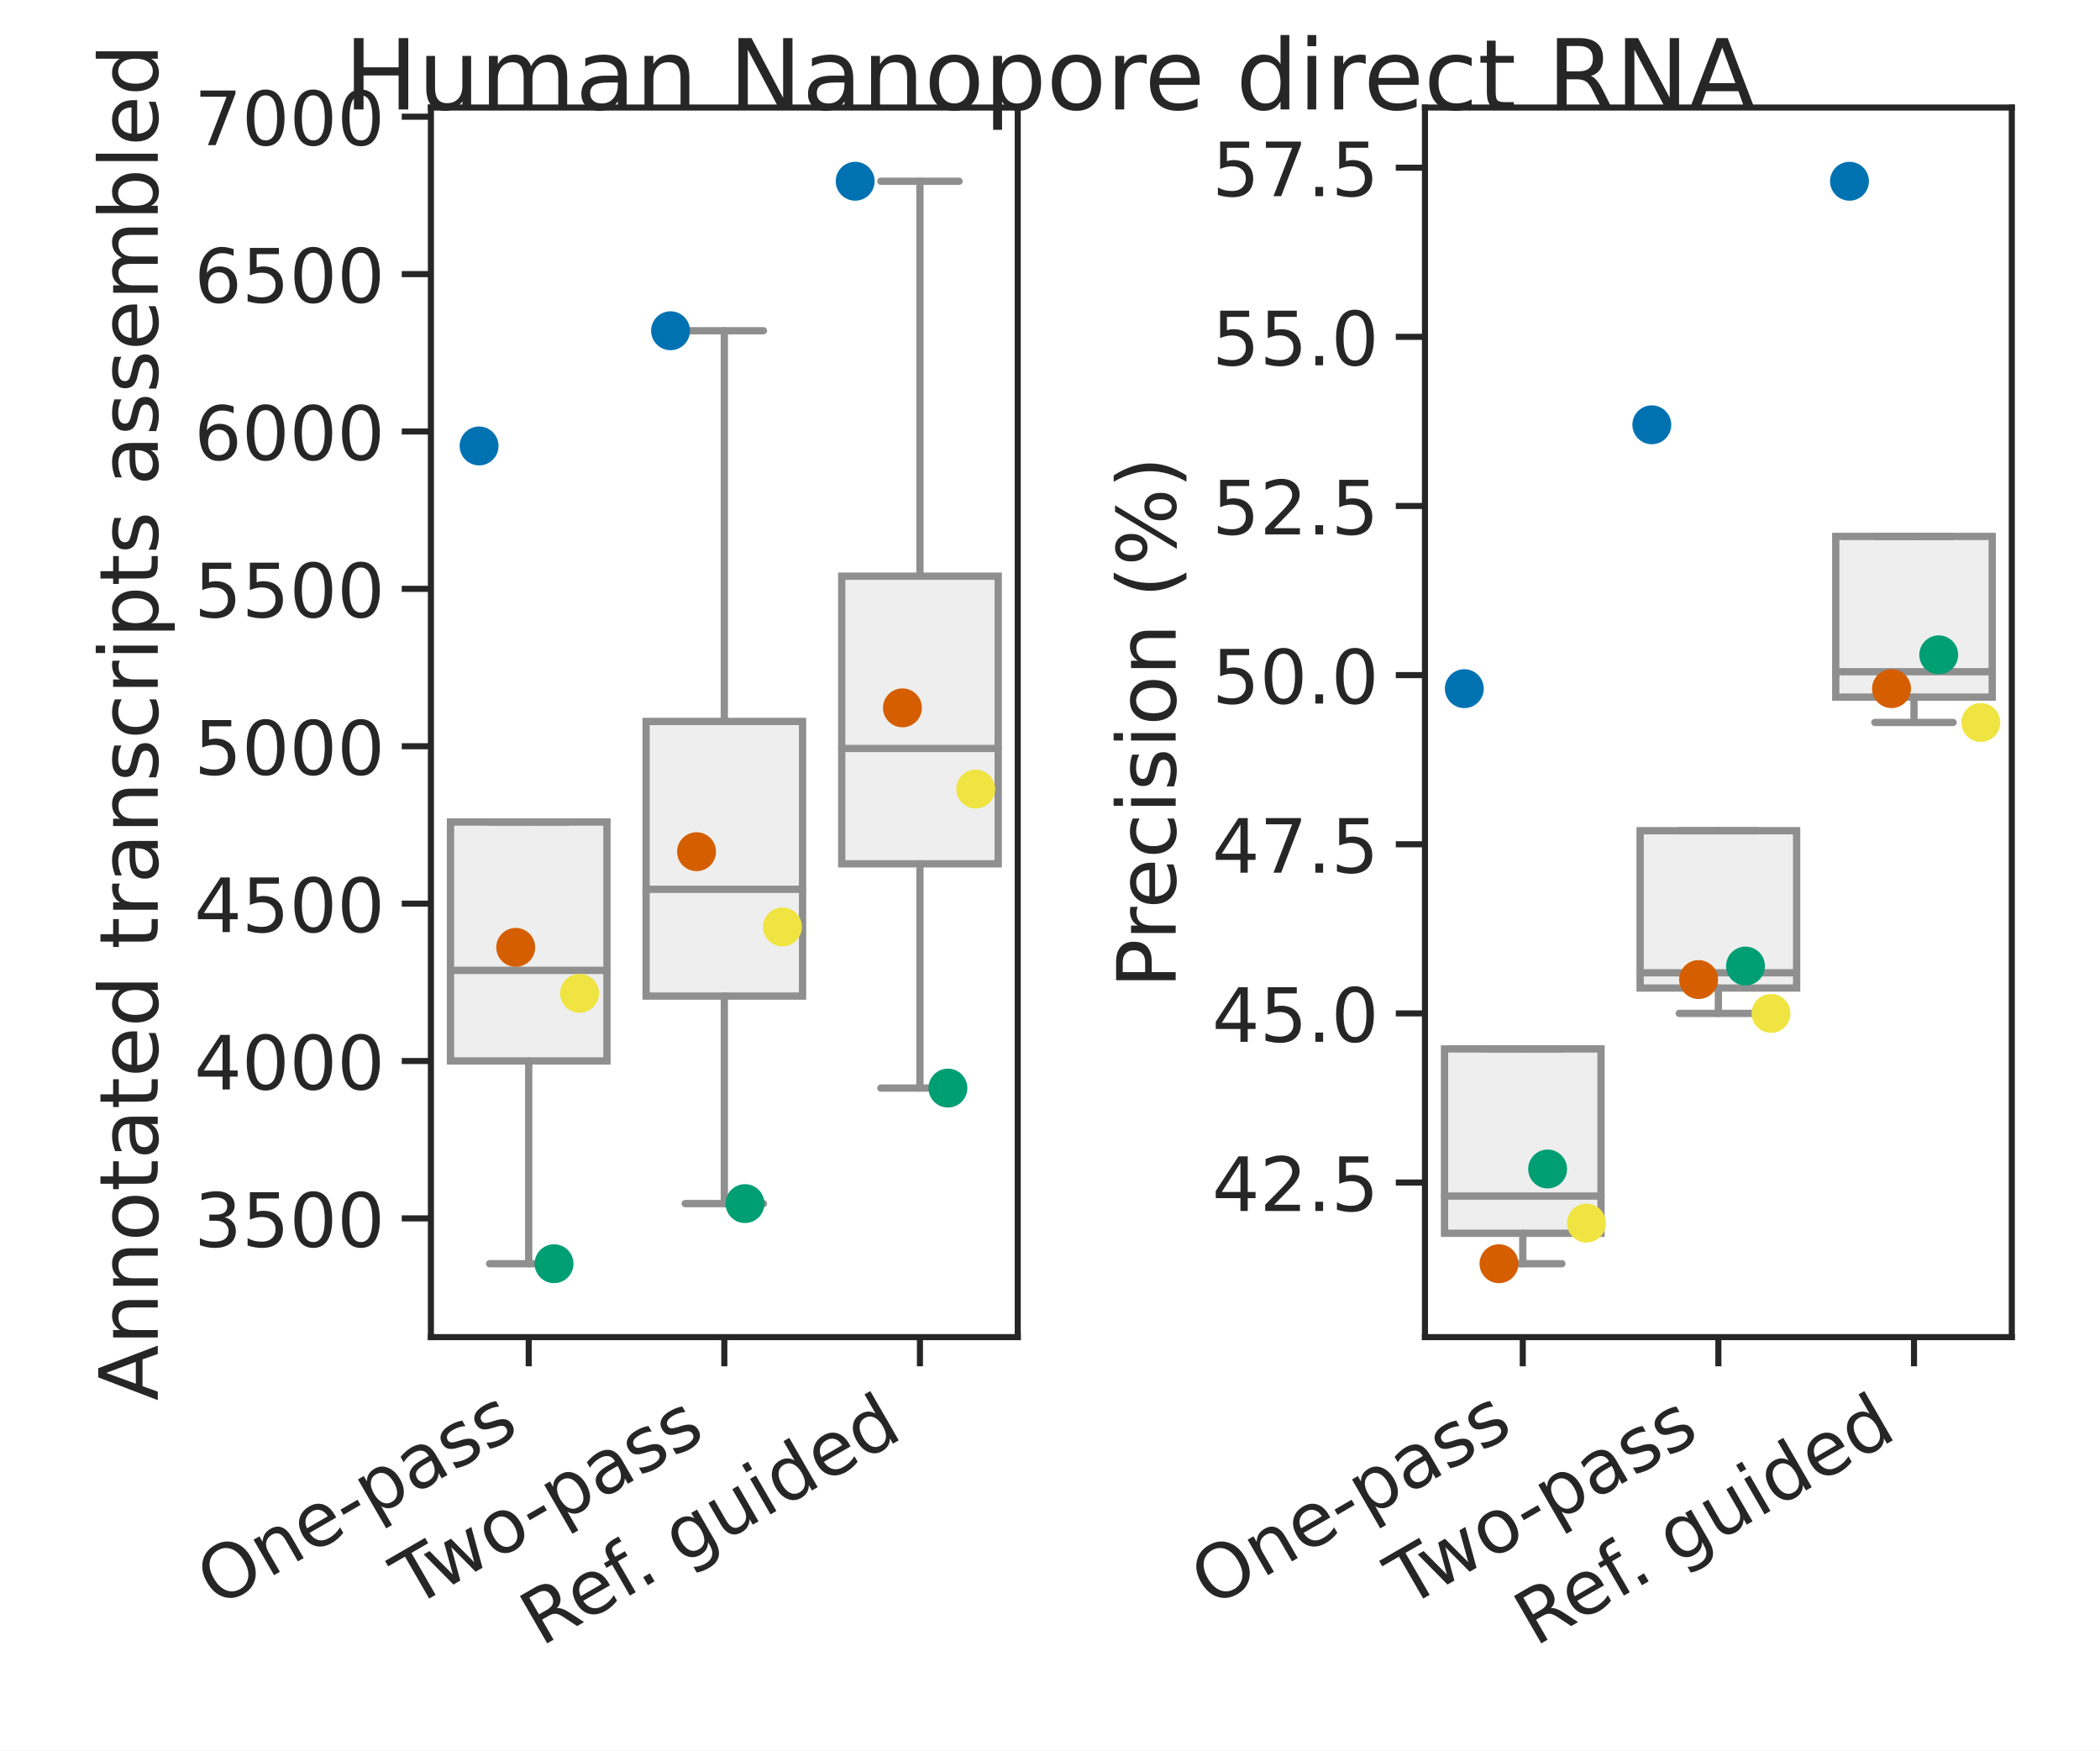
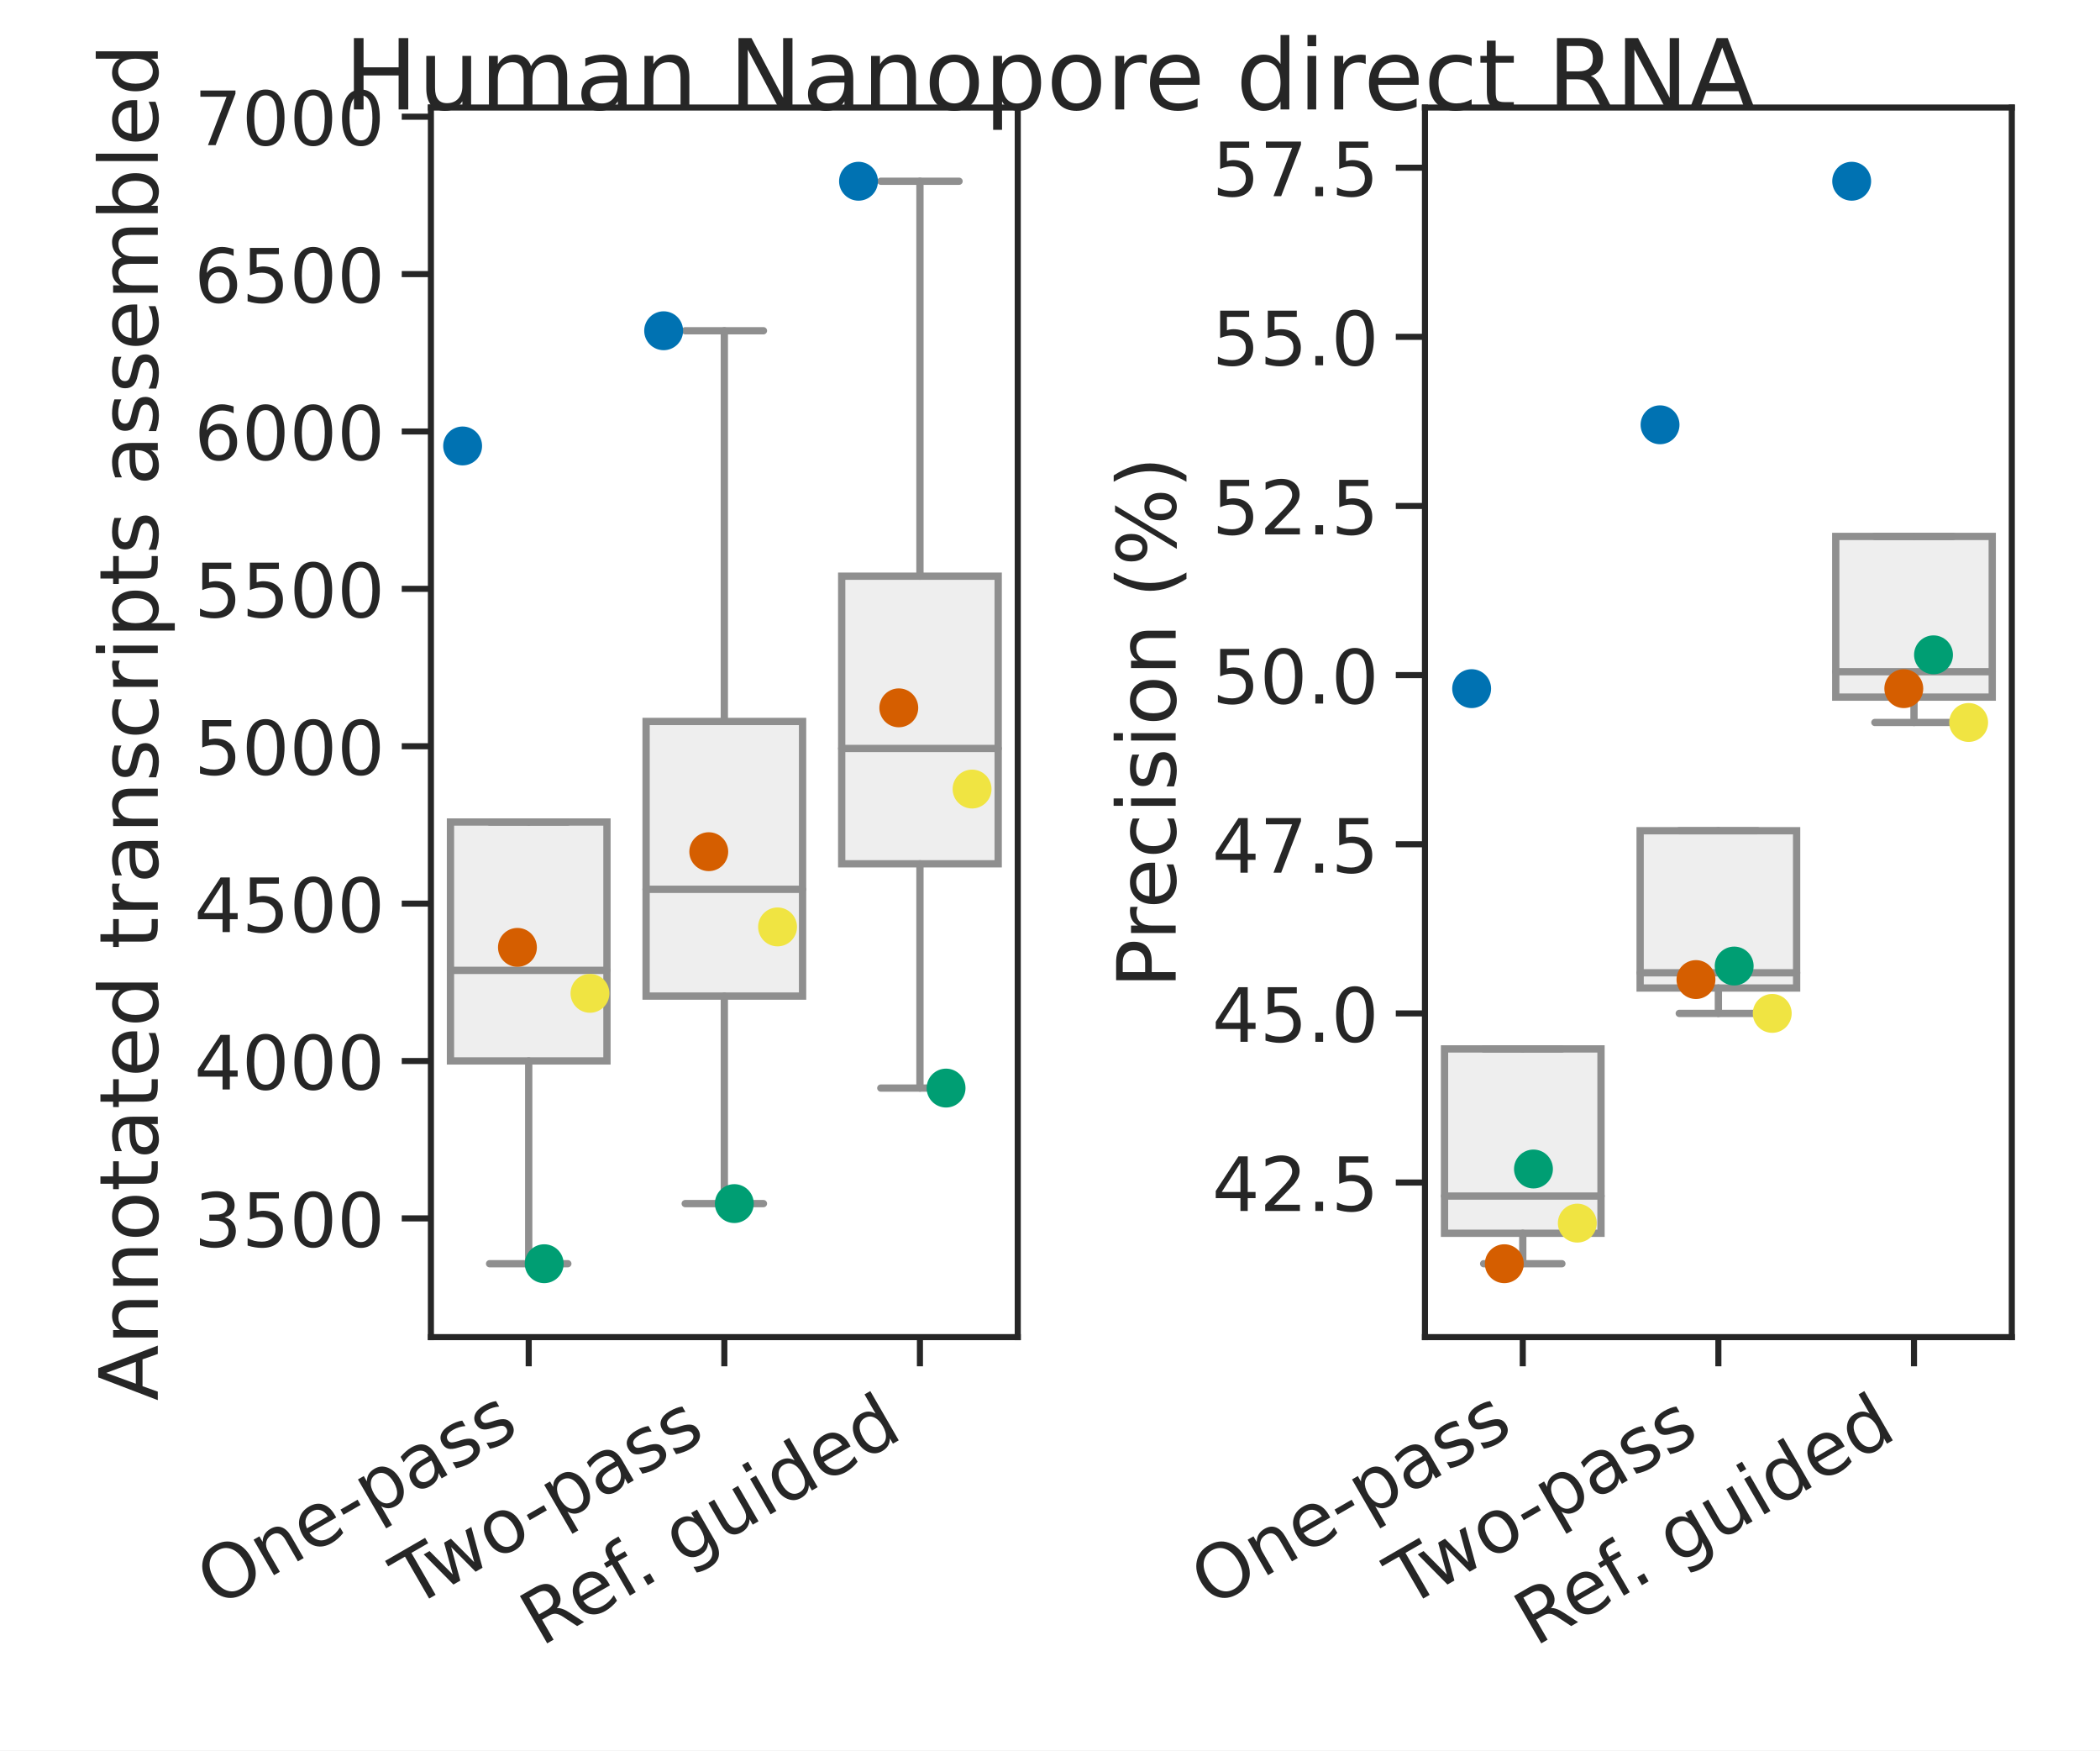
<svg xmlns="http://www.w3.org/2000/svg" xmlns:xlink="http://www.w3.org/1999/xlink" height="360pt" version="1.1" viewBox="0 0 432 360" width="432pt">
  <defs>
    <style type="text/css">
*{stroke-linecap:butt;stroke-linejoin:round;}
  </style>
  </defs>
  <g id="figure_1">
    <g id="patch_1">
      <path d="M 0 360  L 432 360  L 432 0  L 0 0  z " style="fill:#ffffff;" />
    </g>
    <g id="axes_1">
      <g id="patch_2">
        <path d="M 88.644 274.998  L 209.365 274.998  L 209.365 22.117  L 88.644 22.117  z " style="fill:#ffffff;" />
      </g>
      <g id="matplotlib.axis_1">
        <g id="xtick_1">
          <g id="line2d_1">
            <defs>
-               <path d="M 0 0  L 0 6  " id="m08ffed2484" style="stroke:#262626;stroke-width:1.25;" />
+               <path d="M 0 0  L 0 6  " id="me2e7ef3547" style="stroke:#262626;stroke-width:1.25;" />
            </defs>
            <g>
-               <use style="fill:#262626;stroke:#262626;stroke-width:1.25;" x="108.764" xlink:href="#m08ffed2484" y="274.998" />
+               <use style="fill:#262626;stroke:#262626;stroke-width:1.25;" x="108.764" xlink:href="#me2e7ef3547" y="274.998" />
            </g>
          </g>
          <g id="text_1">
            <text style="fill:#262626;font-family:DejaVu Sans;font-size:15.4px;font-style:normal;font-weight:normal;" transform="translate(44.65919 330.7188)rotate(-30)">One-pass</text>
          </g>
        </g>
        <g id="xtick_2">
          <g id="line2d_2">
            <g>
-               <use style="fill:#262626;stroke:#262626;stroke-width:1.25;" x="149.005" xlink:href="#m08ffed2484" y="274.998" />
+               <use style="fill:#262626;stroke:#262626;stroke-width:1.25;" x="149.005" xlink:href="#me2e7ef3547" y="274.998" />
            </g>
          </g>
          <g id="text_2">
            <text style="fill:#262626;font-family:DejaVu Sans;font-size:15.4px;font-style:normal;font-weight:normal;" transform="translate(84.87468 330.7333)rotate(-30)">Two-pass</text>
          </g>
        </g>
        <g id="xtick_3">
          <g id="line2d_3">
            <g>
-               <use style="fill:#262626;stroke:#262626;stroke-width:1.25;" x="189.245" xlink:href="#m08ffed2484" y="274.998" />
+               <use style="fill:#262626;stroke:#262626;stroke-width:1.25;" x="189.245" xlink:href="#me2e7ef3547" y="274.998" />
            </g>
          </g>
          <g id="text_3">
            <text style="fill:#262626;font-family:DejaVu Sans;font-size:15.4px;font-style:normal;font-weight:normal;" transform="translate(111.2574 338.7341)rotate(-30)">Ref. guided</text>
          </g>
        </g>
      </g>
      <g id="matplotlib.axis_2">
        <g id="ytick_1">
          <g id="line2d_4">
            <defs>
-               <path d="M 0 0  L -6 0  " id="m1200c77d21" style="stroke:#262626;stroke-width:1.25;" />
+               <path d="M 0 0  L -6 0  " id="mbc06d7eb19" style="stroke:#262626;stroke-width:1.25;" />
            </defs>
            <g>
-               <use style="fill:#262626;stroke:#262626;stroke-width:1.25;" x="88.644" xlink:href="#m1200c77d21" y="250.578" />
+               <use style="fill:#262626;stroke:#262626;stroke-width:1.25;" x="88.644" xlink:href="#mbc06d7eb19" y="250.578" />
            </g>
          </g>
          <g id="text_4">
            <text style="fill:#262626;font-family:DejaVu Sans;font-size:15.4px;font-style:normal;font-weight:normal;text-anchor:end;" transform="rotate(-0, 79.144, 256.4287)" x="79.144" y="256.429">3500</text>
          </g>
        </g>
        <g id="ytick_2">
          <g id="line2d_5">
            <g>
-               <use style="fill:#262626;stroke:#262626;stroke-width:1.25;" x="88.644" xlink:href="#m1200c77d21" y="218.21" />
+               <use style="fill:#262626;stroke:#262626;stroke-width:1.25;" x="88.644" xlink:href="#mbc06d7eb19" y="218.21" />
            </g>
          </g>
          <g id="text_5">
            <text style="fill:#262626;font-family:DejaVu Sans;font-size:15.4px;font-style:normal;font-weight:normal;text-anchor:end;" transform="rotate(-0, 79.144, 224.0609)" x="79.144" y="224.061">4000</text>
          </g>
        </g>
        <g id="ytick_3">
          <g id="line2d_6">
            <g>
-               <use style="fill:#262626;stroke:#262626;stroke-width:1.25;" x="88.644" xlink:href="#m1200c77d21" y="185.842" />
+               <use style="fill:#262626;stroke:#262626;stroke-width:1.25;" x="88.644" xlink:href="#mbc06d7eb19" y="185.842" />
            </g>
          </g>
          <g id="text_6">
            <text style="fill:#262626;font-family:DejaVu Sans;font-size:15.4px;font-style:normal;font-weight:normal;text-anchor:end;" transform="rotate(-0, 79.144, 191.693)" x="79.144" y="191.693">4500</text>
          </g>
        </g>
        <g id="ytick_4">
          <g id="line2d_7">
            <g>
-               <use style="fill:#262626;stroke:#262626;stroke-width:1.25;" x="88.644" xlink:href="#m1200c77d21" y="153.474" />
+               <use style="fill:#262626;stroke:#262626;stroke-width:1.25;" x="88.644" xlink:href="#mbc06d7eb19" y="153.474" />
            </g>
          </g>
          <g id="text_7">
            <text style="fill:#262626;font-family:DejaVu Sans;font-size:15.4px;font-style:normal;font-weight:normal;text-anchor:end;" transform="rotate(-0, 79.144, 159.3251)" x="79.144" y="159.325">5000</text>
          </g>
        </g>
        <g id="ytick_5">
          <g id="line2d_8">
            <g>
-               <use style="fill:#262626;stroke:#262626;stroke-width:1.25;" x="88.644" xlink:href="#m1200c77d21" y="121.106" />
+               <use style="fill:#262626;stroke:#262626;stroke-width:1.25;" x="88.644" xlink:href="#mbc06d7eb19" y="121.106" />
            </g>
          </g>
          <g id="text_8">
            <text style="fill:#262626;font-family:DejaVu Sans;font-size:15.4px;font-style:normal;font-weight:normal;text-anchor:end;" transform="rotate(-0, 79.144, 126.9573)" x="79.144" y="126.957">5500</text>
          </g>
        </g>
        <g id="ytick_6">
          <g id="line2d_9">
            <g>
-               <use style="fill:#262626;stroke:#262626;stroke-width:1.25;" x="88.644" xlink:href="#m1200c77d21" y="88.739" />
+               <use style="fill:#262626;stroke:#262626;stroke-width:1.25;" x="88.644" xlink:href="#mbc06d7eb19" y="88.739" />
            </g>
          </g>
          <g id="text_9">
            <text style="fill:#262626;font-family:DejaVu Sans;font-size:15.4px;font-style:normal;font-weight:normal;text-anchor:end;" transform="rotate(-0, 79.144, 94.58941)" x="79.144" y="94.589">6000</text>
          </g>
        </g>
        <g id="ytick_7">
          <g id="line2d_10">
            <g>
-               <use style="fill:#262626;stroke:#262626;stroke-width:1.25;" x="88.644" xlink:href="#m1200c77d21" y="56.371" />
+               <use style="fill:#262626;stroke:#262626;stroke-width:1.25;" x="88.644" xlink:href="#mbc06d7eb19" y="56.371" />
            </g>
          </g>
          <g id="text_10">
            <text style="fill:#262626;font-family:DejaVu Sans;font-size:15.4px;font-style:normal;font-weight:normal;text-anchor:end;" transform="rotate(-0, 79.144, 62.22156)" x="79.144" y="62.222">6500</text>
          </g>
        </g>
        <g id="ytick_8">
          <g id="line2d_11">
            <g>
-               <use style="fill:#262626;stroke:#262626;stroke-width:1.25;" x="88.644" xlink:href="#m1200c77d21" y="24.003" />
+               <use style="fill:#262626;stroke:#262626;stroke-width:1.25;" x="88.644" xlink:href="#mbc06d7eb19" y="24.003" />
            </g>
          </g>
          <g id="text_11">
            <text style="fill:#262626;font-family:DejaVu Sans;font-size:15.4px;font-style:normal;font-weight:normal;text-anchor:end;" transform="rotate(-0, 79.144, 29.8537)" x="79.144" y="29.854">7000</text>
          </g>
        </g>
        <g id="text_12">
          <text style="fill:#262626;font-family:DejaVu Sans;font-size:16.8px;font-style:normal;font-weight:normal;text-anchor:middle;" transform="rotate(-90, 32.45712, 148.5576)" x="32.457" y="148.558">Annotated transcripts assembled</text>
        </g>
      </g>
      <g id="patch_3">
-         <path clip-path="url(#p9e3bfb1ee6)" d="M 92.668 218.194  L 124.86 218.194  L 124.86 169.059  L 92.668 169.059  L 92.668 218.194  z " style="fill:#eeeeee;stroke:#8f8f8f;stroke-linejoin:miter;stroke-width:1.5;" />
+         <path clip-path="url(#pcef57b6c99)" d="M 92.668 218.194  L 124.86 218.194  L 124.86 169.059  L 92.668 169.059  L 92.668 218.194  z " style="fill:#eeeeee;stroke:#8f8f8f;stroke-linejoin:miter;stroke-width:1.5;" />
      </g>
      <g id="patch_4">
-         <path clip-path="url(#p9e3bfb1ee6)" d="M 132.909 204.858  L 165.101 204.858  L 165.101 148.376  L 132.909 148.376  L 132.909 204.858  z " style="fill:#eeeeee;stroke:#8f8f8f;stroke-linejoin:miter;stroke-width:1.5;" />
+         <path clip-path="url(#pcef57b6c99)" d="M 132.909 204.858  L 165.101 204.858  L 165.101 148.376  L 132.909 148.376  L 132.909 204.858  z " style="fill:#eeeeee;stroke:#8f8f8f;stroke-linejoin:miter;stroke-width:1.5;" />
      </g>
      <g id="patch_5">
-         <path clip-path="url(#p9e3bfb1ee6)" d="M 173.149 177.653  L 205.341 177.653  L 205.341 118.501  L 173.149 118.501  L 173.149 177.653  z " style="fill:#eeeeee;stroke:#8f8f8f;stroke-linejoin:miter;stroke-width:1.5;" />
+         <path clip-path="url(#pcef57b6c99)" d="M 173.149 177.653  L 205.341 177.653  L 205.341 118.501  L 173.149 118.501  L 173.149 177.653  z " style="fill:#eeeeee;stroke:#8f8f8f;stroke-linejoin:miter;stroke-width:1.5;" />
      </g>
      <g id="PathCollection_1" />
      <g id="PathCollection_2" />
      <g id="PathCollection_3" />
      <g id="PathCollection_4" />
      <g id="line2d_12">
-         <path clip-path="url(#p9e3bfb1ee6)" d="M 108.764 218.194  L 108.764 259.9  " style="fill:none;stroke:#8f8f8f;stroke-linecap:round;stroke-width:1.5;" />
+         <path clip-path="url(#pcef57b6c99)" d="M 108.764 218.194  L 108.764 259.9  " style="fill:none;stroke:#8f8f8f;stroke-linecap:round;stroke-width:1.5;" />
      </g>
      <g id="line2d_13">
-         <path clip-path="url(#p9e3bfb1ee6)" d="M 108.764 169.059  L 108.764 169.059  " style="fill:none;stroke:#8f8f8f;stroke-linecap:round;stroke-width:1.5;" />
+         <path clip-path="url(#pcef57b6c99)" d="M 108.764 169.059  L 108.764 169.059  " style="fill:none;stroke:#8f8f8f;stroke-linecap:round;stroke-width:1.5;" />
      </g>
      <g id="line2d_14">
-         <path clip-path="url(#p9e3bfb1ee6)" d="M 100.716 259.9  L 116.812 259.9  " style="fill:none;stroke:#8f8f8f;stroke-linecap:round;stroke-width:1.5;" />
+         <path clip-path="url(#pcef57b6c99)" d="M 100.716 259.9  L 116.812 259.9  " style="fill:none;stroke:#8f8f8f;stroke-linecap:round;stroke-width:1.5;" />
      </g>
      <g id="line2d_15">
-         <path clip-path="url(#p9e3bfb1ee6)" d="M 100.716 169.059  L 116.812 169.059  " style="fill:none;stroke:#8f8f8f;stroke-linecap:round;stroke-width:1.5;" />
+         <path clip-path="url(#pcef57b6c99)" d="M 100.716 169.059  L 116.812 169.059  " style="fill:none;stroke:#8f8f8f;stroke-linecap:round;stroke-width:1.5;" />
      </g>
      <g id="line2d_16" />
      <g id="line2d_17">
-         <path clip-path="url(#p9e3bfb1ee6)" d="M 149.005 204.858  L 149.005 247.535  " style="fill:none;stroke:#8f8f8f;stroke-linecap:round;stroke-width:1.5;" />
+         <path clip-path="url(#pcef57b6c99)" d="M 149.005 204.858  L 149.005 247.535  " style="fill:none;stroke:#8f8f8f;stroke-linecap:round;stroke-width:1.5;" />
      </g>
      <g id="line2d_18">
-         <path clip-path="url(#p9e3bfb1ee6)" d="M 149.005 148.376  L 149.005 68.023  " style="fill:none;stroke:#8f8f8f;stroke-linecap:round;stroke-width:1.5;" />
+         <path clip-path="url(#pcef57b6c99)" d="M 149.005 148.376  L 149.005 68.023  " style="fill:none;stroke:#8f8f8f;stroke-linecap:round;stroke-width:1.5;" />
      </g>
      <g id="line2d_19">
-         <path clip-path="url(#p9e3bfb1ee6)" d="M 140.957 247.535  L 157.053 247.535  " style="fill:none;stroke:#8f8f8f;stroke-linecap:round;stroke-width:1.5;" />
+         <path clip-path="url(#pcef57b6c99)" d="M 140.957 247.535  L 157.053 247.535  " style="fill:none;stroke:#8f8f8f;stroke-linecap:round;stroke-width:1.5;" />
      </g>
      <g id="line2d_20">
-         <path clip-path="url(#p9e3bfb1ee6)" d="M 140.957 68.023  L 157.053 68.023  " style="fill:none;stroke:#8f8f8f;stroke-linecap:round;stroke-width:1.5;" />
+         <path clip-path="url(#pcef57b6c99)" d="M 140.957 68.023  L 157.053 68.023  " style="fill:none;stroke:#8f8f8f;stroke-linecap:round;stroke-width:1.5;" />
      </g>
      <g id="line2d_21" />
      <g id="line2d_22">
-         <path clip-path="url(#p9e3bfb1ee6)" d="M 189.245 177.653  L 189.245 223.777  " style="fill:none;stroke:#8f8f8f;stroke-linecap:round;stroke-width:1.5;" />
+         <path clip-path="url(#pcef57b6c99)" d="M 189.245 177.653  L 189.245 223.777  " style="fill:none;stroke:#8f8f8f;stroke-linecap:round;stroke-width:1.5;" />
      </g>
      <g id="line2d_23">
-         <path clip-path="url(#p9e3bfb1ee6)" d="M 189.245 118.501  L 189.245 37.274  " style="fill:none;stroke:#8f8f8f;stroke-linecap:round;stroke-width:1.5;" />
+         <path clip-path="url(#pcef57b6c99)" d="M 189.245 118.501  L 189.245 37.274  " style="fill:none;stroke:#8f8f8f;stroke-linecap:round;stroke-width:1.5;" />
      </g>
      <g id="line2d_24">
-         <path clip-path="url(#p9e3bfb1ee6)" d="M 181.197 223.777  L 197.293 223.777  " style="fill:none;stroke:#8f8f8f;stroke-linecap:round;stroke-width:1.5;" />
+         <path clip-path="url(#pcef57b6c99)" d="M 181.197 223.777  L 197.293 223.777  " style="fill:none;stroke:#8f8f8f;stroke-linecap:round;stroke-width:1.5;" />
      </g>
      <g id="line2d_25">
-         <path clip-path="url(#p9e3bfb1ee6)" d="M 181.197 37.274  L 197.293 37.274  " style="fill:none;stroke:#8f8f8f;stroke-linecap:round;stroke-width:1.5;" />
+         <path clip-path="url(#pcef57b6c99)" d="M 181.197 37.274  L 197.293 37.274  " style="fill:none;stroke:#8f8f8f;stroke-linecap:round;stroke-width:1.5;" />
      </g>
      <g id="line2d_26" />
      <g id="line2d_27">
-         <path clip-path="url(#p9e3bfb1ee6)" d="M 92.668 199.566  L 124.86 199.566  " style="fill:none;stroke:#8f8f8f;stroke-linecap:round;stroke-width:1.5;" />
+         <path clip-path="url(#pcef57b6c99)" d="M 92.668 199.566  L 124.86 199.566  " style="fill:none;stroke:#8f8f8f;stroke-linecap:round;stroke-width:1.5;" />
      </g>
      <g id="line2d_28">
-         <path clip-path="url(#p9e3bfb1ee6)" d="M 132.909 182.897  L 165.101 182.897  " style="fill:none;stroke:#8f8f8f;stroke-linecap:round;stroke-width:1.5;" />
+         <path clip-path="url(#pcef57b6c99)" d="M 132.909 182.897  L 165.101 182.897  " style="fill:none;stroke:#8f8f8f;stroke-linecap:round;stroke-width:1.5;" />
      </g>
      <g id="line2d_29">
-         <path clip-path="url(#p9e3bfb1ee6)" d="M 173.149 153.927  L 205.341 153.927  " style="fill:none;stroke:#8f8f8f;stroke-linecap:round;stroke-width:1.5;" />
+         <path clip-path="url(#pcef57b6c99)" d="M 173.149 153.927  L 205.341 153.927  " style="fill:none;stroke:#8f8f8f;stroke-linecap:round;stroke-width:1.5;" />
      </g>
      <g id="patch_6">
        <path d="M 88.644 274.998  L 88.644 22.117  " style="fill:none;stroke:#262626;stroke-linecap:square;stroke-linejoin:miter;stroke-width:1.25;" />
      </g>
      <g id="patch_7">
        <path d="M 209.365 274.998  L 209.365 22.117  " style="fill:none;stroke:#262626;stroke-linecap:square;stroke-linejoin:miter;stroke-width:1.25;" />
      </g>
      <g id="patch_8">
        <path d="M 88.644 274.998  L 209.365 274.998  " style="fill:none;stroke:#262626;stroke-linecap:square;stroke-linejoin:miter;stroke-width:1.25;" />
      </g>
      <g id="patch_9">
        <path d="M 88.644 22.117  L 209.365 22.117  " style="fill:none;stroke:#262626;stroke-linecap:square;stroke-linejoin:miter;stroke-width:1.25;" />
      </g>
      <g id="PathCollection_5">
        <defs>
-           <path d="M 0 4  C 1.061 4 2.078 3.579 2.828 2.828  C 3.579 2.078 4 1.061 4 0  C 4 -1.061 3.579 -2.078 2.828 -2.828  C 2.078 -3.579 1.061 -4 0 -4  C -1.061 -4 -2.078 -3.579 -2.828 -2.828  C -3.579 -2.078 -4 -1.061 -4 0  C -4 1.061 -3.579 2.078 -2.828 2.828  C -2.078 3.579 -1.061 4 0 4  z " id="ma3e629db3a" />
+           <path d="M 0 4  C 1.061 4 2.078 3.579 2.828 2.828  C 3.579 2.078 4 1.061 4 0  C 4 -1.061 3.579 -2.078 2.828 -2.828  C 2.078 -3.579 1.061 -4 0 -4  C -1.061 -4 -2.078 -3.579 -2.828 -2.828  C -3.579 -2.078 -4 -1.061 -4 0  C -4 1.061 -3.579 2.078 -2.828 2.828  C -2.078 3.579 -1.061 4 0 4  z " id="m4cef4eec28" />
        </defs>
-         <g clip-path="url(#p9e3bfb1ee6)">
-           <use style="fill:#0072b2;" x="98.554" xlink:href="#ma3e629db3a" y="91.716" />
+         <g clip-path="url(#pcef57b6c99)">
+           <use style="fill:#0072b2;" x="95.168" xlink:href="#m4cef4eec28" y="91.716" />
        </g>
      </g>
      <g id="PathCollection_6">
        <defs>
-           <path d="M 0 4  C 1.061 4 2.078 3.579 2.828 2.828  C 3.579 2.078 4 1.061 4 0  C 4 -1.061 3.579 -2.078 2.828 -2.828  C 2.078 -3.579 1.061 -4 0 -4  C -1.061 -4 -2.078 -3.579 -2.828 -2.828  C -3.579 -2.078 -4 -1.061 -4 0  C -4 1.061 -3.579 2.078 -2.828 2.828  C -2.078 3.579 -1.061 4 0 4  z " id="m39492be2fe" />
+           <path d="M 0 4  C 1.061 4 2.078 3.579 2.828 2.828  C 3.579 2.078 4 1.061 4 0  C 4 -1.061 3.579 -2.078 2.828 -2.828  C 2.078 -3.579 1.061 -4 0 -4  C -1.061 -4 -2.078 -3.579 -2.828 -2.828  C -3.579 -2.078 -4 -1.061 -4 0  C -4 1.061 -3.579 2.078 -2.828 2.828  C -2.078 3.579 -1.061 4 0 4  z " id="m0946649581" />
        </defs>
-         <g clip-path="url(#p9e3bfb1ee6)">
-           <use style="fill:#d55e00;" x="106.092" xlink:href="#m39492be2fe" y="194.84" />
+         <g clip-path="url(#pcef57b6c99)">
+           <use style="fill:#d55e00;" x="106.445" xlink:href="#m0946649581" y="194.84" />
        </g>
      </g>
      <g id="PathCollection_7">
        <defs>
-           <path d="M 0 4  C 1.061 4 2.078 3.579 2.828 2.828  C 3.579 2.078 4 1.061 4 0  C 4 -1.061 3.579 -2.078 2.828 -2.828  C 2.078 -3.579 1.061 -4 0 -4  C -1.061 -4 -2.078 -3.579 -2.828 -2.828  C -3.579 -2.078 -4 -1.061 -4 0  C -4 1.061 -3.579 2.078 -2.828 2.828  C -2.078 3.579 -1.061 4 0 4  z " id="m2f077ff26a" />
+           <path d="M 0 4  C 1.061 4 2.078 3.579 2.828 2.828  C 3.579 2.078 4 1.061 4 0  C 4 -1.061 3.579 -2.078 2.828 -2.828  C 2.078 -3.579 1.061 -4 0 -4  C -1.061 -4 -2.078 -3.579 -2.828 -2.828  C -3.579 -2.078 -4 -1.061 -4 0  C -4 1.061 -3.579 2.078 -2.828 2.828  C -2.078 3.579 -1.061 4 0 4  z " id="m616df7e43f" />
        </defs>
-         <g clip-path="url(#p9e3bfb1ee6)">
-           <use style="fill:#009e73;" x="113.974" xlink:href="#m2f077ff26a" y="259.9" />
+         <g clip-path="url(#pcef57b6c99)">
+           <use style="fill:#009e73;" x="111.953" xlink:href="#m616df7e43f" y="259.9" />
        </g>
      </g>
      <g id="PathCollection_8">
        <defs>
-           <path d="M 0 4  C 1.061 4 2.078 3.579 2.828 2.828  C 3.579 2.078 4 1.061 4 0  C 4 -1.061 3.579 -2.078 2.828 -2.828  C 2.078 -3.579 1.061 -4 0 -4  C -1.061 -4 -2.078 -3.579 -2.828 -2.828  C -3.579 -2.078 -4 -1.061 -4 0  C -4 1.061 -3.579 2.078 -2.828 2.828  C -2.078 3.579 -1.061 4 0 4  z " id="m1da2c5023d" />
+           <path d="M 0 4  C 1.061 4 2.078 3.579 2.828 2.828  C 3.579 2.078 4 1.061 4 0  C 4 -1.061 3.579 -2.078 2.828 -2.828  C 2.078 -3.579 1.061 -4 0 -4  C -1.061 -4 -2.078 -3.579 -2.828 -2.828  C -3.579 -2.078 -4 -1.061 -4 0  C -4 1.061 -3.579 2.078 -2.828 2.828  C -2.078 3.579 -1.061 4 0 4  z " id="m09554f252c" />
        </defs>
-         <g clip-path="url(#p9e3bfb1ee6)">
-           <use style="fill:#f0e442;" x="119.226" xlink:href="#m1da2c5023d" y="204.292" />
+         <g clip-path="url(#pcef57b6c99)">
+           <use style="fill:#f0e442;" x="121.365" xlink:href="#m09554f252c" y="204.292" />
        </g>
      </g>
      <g id="PathCollection_9">
-         <g clip-path="url(#p9e3bfb1ee6)">
-           <use style="fill:#0072b2;" x="137.938" xlink:href="#ma3e629db3a" y="68.023" />
+         <g clip-path="url(#pcef57b6c99)">
+           <use style="fill:#0072b2;" x="136.523" xlink:href="#m4cef4eec28" y="68.023" />
        </g>
      </g>
      <g id="PathCollection_10">
-         <g clip-path="url(#p9e3bfb1ee6)">
-           <use style="fill:#d55e00;" x="143.292" xlink:href="#m39492be2fe" y="175.161" />
+         <g clip-path="url(#pcef57b6c99)">
+           <use style="fill:#d55e00;" x="145.803" xlink:href="#m0946649581" y="175.161" />
        </g>
      </g>
      <g id="PathCollection_11">
-         <g clip-path="url(#p9e3bfb1ee6)">
-           <use style="fill:#009e73;" x="153.253" xlink:href="#m2f077ff26a" y="247.535" />
+         <g clip-path="url(#pcef57b6c99)">
+           <use style="fill:#009e73;" x="151.061" xlink:href="#m616df7e43f" y="247.535" />
        </g>
      </g>
      <g id="PathCollection_12">
-         <g clip-path="url(#p9e3bfb1ee6)">
-           <use style="fill:#f0e442;" x="160.964" xlink:href="#m1da2c5023d" y="190.633" />
+         <g clip-path="url(#pcef57b6c99)">
+           <use style="fill:#f0e442;" x="159.954" xlink:href="#m09554f252c" y="190.633" />
        </g>
      </g>
      <g id="PathCollection_13">
-         <g clip-path="url(#p9e3bfb1ee6)">
-           <use style="fill:#0072b2;" x="175.923" xlink:href="#ma3e629db3a" y="37.274" />
+         <g clip-path="url(#pcef57b6c99)">
+           <use style="fill:#0072b2;" x="176.609" xlink:href="#m4cef4eec28" y="37.274" />
        </g>
      </g>
      <g id="PathCollection_14">
-         <g clip-path="url(#p9e3bfb1ee6)">
-           <use style="fill:#d55e00;" x="185.645" xlink:href="#m39492be2fe" y="145.577" />
+         <g clip-path="url(#pcef57b6c99)">
+           <use style="fill:#d55e00;" x="184.894" xlink:href="#m0946649581" y="145.577" />
        </g>
      </g>
      <g id="PathCollection_15">
-         <g clip-path="url(#p9e3bfb1ee6)">
-           <use style="fill:#009e73;" x="194.999" xlink:href="#m2f077ff26a" y="223.777" />
+         <g clip-path="url(#pcef57b6c99)">
+           <use style="fill:#009e73;" x="194.618" xlink:href="#m616df7e43f" y="223.777" />
        </g>
      </g>
      <g id="PathCollection_16">
-         <g clip-path="url(#p9e3bfb1ee6)">
-           <use style="fill:#f0e442;" x="200.721" xlink:href="#m1da2c5023d" y="162.278" />
+         <g clip-path="url(#pcef57b6c99)">
+           <use style="fill:#f0e442;" x="199.968" xlink:href="#m09554f252c" y="162.278" />
        </g>
      </g>
    </g>
    <g id="axes_2">
      <g id="patch_10">
        <path d="M 293.135 274.998  L 413.856 274.998  L 413.856 22.117  L 293.135 22.117  z " style="fill:#ffffff;" />
      </g>
      <g id="matplotlib.axis_3">
        <g id="xtick_4">
          <g id="line2d_30">
            <g>
-               <use style="fill:#262626;stroke:#262626;stroke-width:1.25;" x="313.255" xlink:href="#m08ffed2484" y="274.998" />
+               <use style="fill:#262626;stroke:#262626;stroke-width:1.25;" x="313.255" xlink:href="#me2e7ef3547" y="274.998" />
            </g>
          </g>
          <g id="text_13">
            <text style="fill:#262626;font-family:DejaVu Sans;font-size:15.4px;font-style:normal;font-weight:normal;" transform="translate(249.1497 330.7188)rotate(-30)">One-pass</text>
          </g>
        </g>
        <g id="xtick_5">
          <g id="line2d_31">
            <g>
-               <use style="fill:#262626;stroke:#262626;stroke-width:1.25;" x="353.495" xlink:href="#m08ffed2484" y="274.998" />
+               <use style="fill:#262626;stroke:#262626;stroke-width:1.25;" x="353.495" xlink:href="#me2e7ef3547" y="274.998" />
            </g>
          </g>
          <g id="text_14">
            <text style="fill:#262626;font-family:DejaVu Sans;font-size:15.4px;font-style:normal;font-weight:normal;" transform="translate(289.3652 330.7333)rotate(-30)">Two-pass</text>
          </g>
        </g>
        <g id="xtick_6">
          <g id="line2d_32">
            <g>
-               <use style="fill:#262626;stroke:#262626;stroke-width:1.25;" x="393.736" xlink:href="#m08ffed2484" y="274.998" />
+               <use style="fill:#262626;stroke:#262626;stroke-width:1.25;" x="393.736" xlink:href="#me2e7ef3547" y="274.998" />
            </g>
          </g>
          <g id="text_15">
            <text style="fill:#262626;font-family:DejaVu Sans;font-size:15.4px;font-style:normal;font-weight:normal;" transform="translate(315.7479 338.7341)rotate(-30)">Ref. guided</text>
          </g>
        </g>
      </g>
      <g id="matplotlib.axis_4">
        <g id="ytick_9">
          <g id="line2d_33">
            <g>
-               <use style="fill:#262626;stroke:#262626;stroke-width:1.25;" x="293.135" xlink:href="#m1200c77d21" y="243.203" />
+               <use style="fill:#262626;stroke:#262626;stroke-width:1.25;" x="293.135" xlink:href="#mbc06d7eb19" y="243.203" />
            </g>
          </g>
          <g id="text_16">
            <text style="fill:#262626;font-family:DejaVu Sans;font-size:15.4px;font-style:normal;font-weight:normal;text-anchor:end;" transform="rotate(-0, 283.6345, 249.0537)" x="283.635" y="249.054">42.5</text>
          </g>
        </g>
        <g id="ytick_10">
          <g id="line2d_34">
            <g>
-               <use style="fill:#262626;stroke:#262626;stroke-width:1.25;" x="293.135" xlink:href="#m1200c77d21" y="208.418" />
+               <use style="fill:#262626;stroke:#262626;stroke-width:1.25;" x="293.135" xlink:href="#mbc06d7eb19" y="208.418" />
            </g>
          </g>
          <g id="text_17">
            <text style="fill:#262626;font-family:DejaVu Sans;font-size:15.4px;font-style:normal;font-weight:normal;text-anchor:end;" transform="rotate(-0, 283.6345, 214.2684)" x="283.635" y="214.268">45.0</text>
          </g>
        </g>
        <g id="ytick_11">
          <g id="line2d_35">
            <g>
-               <use style="fill:#262626;stroke:#262626;stroke-width:1.25;" x="293.135" xlink:href="#m1200c77d21" y="173.632" />
+               <use style="fill:#262626;stroke:#262626;stroke-width:1.25;" x="293.135" xlink:href="#mbc06d7eb19" y="173.632" />
            </g>
          </g>
          <g id="text_18">
            <text style="fill:#262626;font-family:DejaVu Sans;font-size:15.4px;font-style:normal;font-weight:normal;text-anchor:end;" transform="rotate(-0, 283.6345, 179.483)" x="283.635" y="179.483">47.5</text>
          </g>
        </g>
        <g id="ytick_12">
          <g id="line2d_36">
            <g>
-               <use style="fill:#262626;stroke:#262626;stroke-width:1.25;" x="293.135" xlink:href="#m1200c77d21" y="138.847" />
+               <use style="fill:#262626;stroke:#262626;stroke-width:1.25;" x="293.135" xlink:href="#mbc06d7eb19" y="138.847" />
            </g>
          </g>
          <g id="text_19">
            <text style="fill:#262626;font-family:DejaVu Sans;font-size:15.4px;font-style:normal;font-weight:normal;text-anchor:end;" transform="rotate(-0, 283.6345, 144.6977)" x="283.635" y="144.698">50.0</text>
          </g>
        </g>
        <g id="ytick_13">
          <g id="line2d_37">
            <g>
-               <use style="fill:#262626;stroke:#262626;stroke-width:1.25;" x="293.135" xlink:href="#m1200c77d21" y="104.062" />
+               <use style="fill:#262626;stroke:#262626;stroke-width:1.25;" x="293.135" xlink:href="#mbc06d7eb19" y="104.062" />
            </g>
          </g>
          <g id="text_20">
            <text style="fill:#262626;font-family:DejaVu Sans;font-size:15.4px;font-style:normal;font-weight:normal;text-anchor:end;" transform="rotate(-0, 283.6345, 109.9124)" x="283.635" y="109.912">52.5</text>
          </g>
        </g>
        <g id="ytick_14">
          <g id="line2d_38">
            <g>
-               <use style="fill:#262626;stroke:#262626;stroke-width:1.25;" x="293.135" xlink:href="#m1200c77d21" y="69.276" />
+               <use style="fill:#262626;stroke:#262626;stroke-width:1.25;" x="293.135" xlink:href="#mbc06d7eb19" y="69.276" />
            </g>
          </g>
          <g id="text_21">
            <text style="fill:#262626;font-family:DejaVu Sans;font-size:15.4px;font-style:normal;font-weight:normal;text-anchor:end;" transform="rotate(-0, 283.6345, 75.12703)" x="283.635" y="75.127">55.0</text>
          </g>
        </g>
        <g id="ytick_15">
          <g id="line2d_39">
            <g>
-               <use style="fill:#262626;stroke:#262626;stroke-width:1.25;" x="293.135" xlink:href="#m1200c77d21" y="34.491" />
+               <use style="fill:#262626;stroke:#262626;stroke-width:1.25;" x="293.135" xlink:href="#mbc06d7eb19" y="34.491" />
            </g>
          </g>
          <g id="text_22">
            <text style="fill:#262626;font-family:DejaVu Sans;font-size:15.4px;font-style:normal;font-weight:normal;text-anchor:end;" transform="rotate(-0, 283.6345, 40.34169)" x="283.635" y="40.342">57.5</text>
          </g>
        </g>
        <g id="text_23">
          <text style="fill:#262626;font-family:DejaVu Sans;font-size:16.8px;font-style:normal;font-weight:normal;text-anchor:middle;" transform="rotate(-90, 241.8516, 148.5576)" x="241.852" y="148.558">Precision (%)</text>
        </g>
      </g>
      <g id="patch_11">
-         <path clip-path="url(#pa8f31d27b4)" d="M 297.159 253.638  L 329.351 253.638  L 329.351 215.722  L 297.159 215.722  L 297.159 253.638  z " style="fill:#eeeeee;stroke:#8f8f8f;stroke-linejoin:miter;stroke-width:1.5;" />
+         <path clip-path="url(#pf25d13cbad)" d="M 297.159 253.638  L 329.351 253.638  L 329.351 215.722  L 297.159 215.722  L 297.159 253.638  z " style="fill:#eeeeee;stroke:#8f8f8f;stroke-linejoin:miter;stroke-width:1.5;" />
      </g>
      <g id="patch_12">
-         <path clip-path="url(#pa8f31d27b4)" d="M 337.399 203.2  L 369.591 203.2  L 369.591 170.849  L 337.399 170.849  L 337.399 203.2  z " style="fill:#eeeeee;stroke:#8f8f8f;stroke-linejoin:miter;stroke-width:1.5;" />
+         <path clip-path="url(#pf25d13cbad)" d="M 337.399 203.2  L 369.591 203.2  L 369.591 170.849  L 337.399 170.849  L 337.399 203.2  z " style="fill:#eeeeee;stroke:#8f8f8f;stroke-linejoin:miter;stroke-width:1.5;" />
      </g>
      <g id="patch_13">
-         <path clip-path="url(#pa8f31d27b4)" d="M 377.64 143.369  L 409.832 143.369  L 409.832 110.323  L 377.64 110.323  L 377.64 143.369  z " style="fill:#eeeeee;stroke:#8f8f8f;stroke-linejoin:miter;stroke-width:1.5;" />
+         <path clip-path="url(#pf25d13cbad)" d="M 377.64 143.369  L 409.832 143.369  L 409.832 110.323  L 377.64 110.323  L 377.64 143.369  z " style="fill:#eeeeee;stroke:#8f8f8f;stroke-linejoin:miter;stroke-width:1.5;" />
      </g>
      <g id="PathCollection_17" />
      <g id="PathCollection_18" />
      <g id="PathCollection_19" />
      <g id="PathCollection_20" />
      <g id="line2d_40">
-         <path clip-path="url(#pa8f31d27b4)" d="M 313.255 253.638  L 313.255 259.9  " style="fill:none;stroke:#8f8f8f;stroke-linecap:round;stroke-width:1.5;" />
+         <path clip-path="url(#pf25d13cbad)" d="M 313.255 253.638  L 313.255 259.9  " style="fill:none;stroke:#8f8f8f;stroke-linecap:round;stroke-width:1.5;" />
      </g>
      <g id="line2d_41">
-         <path clip-path="url(#pa8f31d27b4)" d="M 313.255 215.722  L 313.255 215.722  " style="fill:none;stroke:#8f8f8f;stroke-linecap:round;stroke-width:1.5;" />
+         <path clip-path="url(#pf25d13cbad)" d="M 313.255 215.722  L 313.255 215.722  " style="fill:none;stroke:#8f8f8f;stroke-linecap:round;stroke-width:1.5;" />
      </g>
      <g id="line2d_42">
-         <path clip-path="url(#pa8f31d27b4)" d="M 305.207 259.9  L 321.303 259.9  " style="fill:none;stroke:#8f8f8f;stroke-linecap:round;stroke-width:1.5;" />
+         <path clip-path="url(#pf25d13cbad)" d="M 305.207 259.9  L 321.303 259.9  " style="fill:none;stroke:#8f8f8f;stroke-linecap:round;stroke-width:1.5;" />
      </g>
      <g id="line2d_43">
-         <path clip-path="url(#pa8f31d27b4)" d="M 305.207 215.722  L 321.303 215.722  " style="fill:none;stroke:#8f8f8f;stroke-linecap:round;stroke-width:1.5;" />
+         <path clip-path="url(#pf25d13cbad)" d="M 305.207 215.722  L 321.303 215.722  " style="fill:none;stroke:#8f8f8f;stroke-linecap:round;stroke-width:1.5;" />
      </g>
      <g id="line2d_44" />
      <g id="line2d_45">
-         <path clip-path="url(#pa8f31d27b4)" d="M 353.495 203.2  L 353.495 208.418  " style="fill:none;stroke:#8f8f8f;stroke-linecap:round;stroke-width:1.5;" />
+         <path clip-path="url(#pf25d13cbad)" d="M 353.495 203.2  L 353.495 208.418  " style="fill:none;stroke:#8f8f8f;stroke-linecap:round;stroke-width:1.5;" />
      </g>
      <g id="line2d_46">
-         <path clip-path="url(#pa8f31d27b4)" d="M 353.495 170.849  L 353.495 170.849  " style="fill:none;stroke:#8f8f8f;stroke-linecap:round;stroke-width:1.5;" />
+         <path clip-path="url(#pf25d13cbad)" d="M 353.495 170.849  L 353.495 170.849  " style="fill:none;stroke:#8f8f8f;stroke-linecap:round;stroke-width:1.5;" />
      </g>
      <g id="line2d_47">
-         <path clip-path="url(#pa8f31d27b4)" d="M 345.447 208.418  L 361.543 208.418  " style="fill:none;stroke:#8f8f8f;stroke-linecap:round;stroke-width:1.5;" />
+         <path clip-path="url(#pf25d13cbad)" d="M 345.447 208.418  L 361.543 208.418  " style="fill:none;stroke:#8f8f8f;stroke-linecap:round;stroke-width:1.5;" />
      </g>
      <g id="line2d_48">
-         <path clip-path="url(#pa8f31d27b4)" d="M 345.447 170.849  L 361.543 170.849  " style="fill:none;stroke:#8f8f8f;stroke-linecap:round;stroke-width:1.5;" />
+         <path clip-path="url(#pf25d13cbad)" d="M 345.447 170.849  L 361.543 170.849  " style="fill:none;stroke:#8f8f8f;stroke-linecap:round;stroke-width:1.5;" />
      </g>
      <g id="line2d_49" />
      <g id="line2d_50">
-         <path clip-path="url(#pa8f31d27b4)" d="M 393.736 143.369  L 393.736 148.587  " style="fill:none;stroke:#8f8f8f;stroke-linecap:round;stroke-width:1.5;" />
+         <path clip-path="url(#pf25d13cbad)" d="M 393.736 143.369  L 393.736 148.587  " style="fill:none;stroke:#8f8f8f;stroke-linecap:round;stroke-width:1.5;" />
      </g>
      <g id="line2d_51">
-         <path clip-path="url(#pa8f31d27b4)" d="M 393.736 110.323  L 393.736 110.323  " style="fill:none;stroke:#8f8f8f;stroke-linecap:round;stroke-width:1.5;" />
+         <path clip-path="url(#pf25d13cbad)" d="M 393.736 110.323  L 393.736 110.323  " style="fill:none;stroke:#8f8f8f;stroke-linecap:round;stroke-width:1.5;" />
      </g>
      <g id="line2d_52">
-         <path clip-path="url(#pa8f31d27b4)" d="M 385.688 148.587  L 401.784 148.587  " style="fill:none;stroke:#8f8f8f;stroke-linecap:round;stroke-width:1.5;" />
+         <path clip-path="url(#pf25d13cbad)" d="M 385.688 148.587  L 401.784 148.587  " style="fill:none;stroke:#8f8f8f;stroke-linecap:round;stroke-width:1.5;" />
      </g>
      <g id="line2d_53">
-         <path clip-path="url(#pa8f31d27b4)" d="M 385.688 110.323  L 401.784 110.323  " style="fill:none;stroke:#8f8f8f;stroke-linecap:round;stroke-width:1.5;" />
+         <path clip-path="url(#pf25d13cbad)" d="M 385.688 110.323  L 401.784 110.323  " style="fill:none;stroke:#8f8f8f;stroke-linecap:round;stroke-width:1.5;" />
      </g>
      <g id="line2d_54" />
      <g id="line2d_55">
-         <path clip-path="url(#pa8f31d27b4)" d="M 297.159 245.986  L 329.351 245.986  " style="fill:none;stroke:#8f8f8f;stroke-linecap:round;stroke-width:1.5;" />
+         <path clip-path="url(#pf25d13cbad)" d="M 297.159 245.986  L 329.351 245.986  " style="fill:none;stroke:#8f8f8f;stroke-linecap:round;stroke-width:1.5;" />
      </g>
      <g id="line2d_56">
-         <path clip-path="url(#pa8f31d27b4)" d="M 337.399 200.069  L 369.591 200.069  " style="fill:none;stroke:#8f8f8f;stroke-linecap:round;stroke-width:1.5;" />
+         <path clip-path="url(#pf25d13cbad)" d="M 337.399 200.069  L 369.591 200.069  " style="fill:none;stroke:#8f8f8f;stroke-linecap:round;stroke-width:1.5;" />
      </g>
      <g id="line2d_57">
-         <path clip-path="url(#pa8f31d27b4)" d="M 377.64 138.151  L 409.832 138.151  " style="fill:none;stroke:#8f8f8f;stroke-linecap:round;stroke-width:1.5;" />
+         <path clip-path="url(#pf25d13cbad)" d="M 377.64 138.151  L 409.832 138.151  " style="fill:none;stroke:#8f8f8f;stroke-linecap:round;stroke-width:1.5;" />
      </g>
      <g id="patch_14">
        <path d="M 293.135 274.998  L 293.135 22.117  " style="fill:none;stroke:#262626;stroke-linecap:square;stroke-linejoin:miter;stroke-width:1.25;" />
      </g>
      <g id="patch_15">
        <path d="M 413.856 274.998  L 413.856 22.117  " style="fill:none;stroke:#262626;stroke-linecap:square;stroke-linejoin:miter;stroke-width:1.25;" />
      </g>
      <g id="patch_16">
        <path d="M 293.135 274.998  L 413.856 274.998  " style="fill:none;stroke:#262626;stroke-linecap:square;stroke-linejoin:miter;stroke-width:1.25;" />
      </g>
      <g id="patch_17">
        <path d="M 293.135 22.117  L 413.856 22.117  " style="fill:none;stroke:#262626;stroke-linecap:square;stroke-linejoin:miter;stroke-width:1.25;" />
      </g>
      <g id="PathCollection_21">
-         <g clip-path="url(#pa8f31d27b4)">
-           <use style="fill:#0072b2;" x="301.229" xlink:href="#ma3e629db3a" y="141.63" />
+         <g clip-path="url(#pf25d13cbad)">
+           <use style="fill:#0072b2;" x="302.739" xlink:href="#m4cef4eec28" y="141.63" />
        </g>
      </g>
      <g id="PathCollection_22">
-         <g clip-path="url(#pa8f31d27b4)">
-           <use style="fill:#d55e00;" x="308.364" xlink:href="#m39492be2fe" y="259.9" />
+         <g clip-path="url(#pf25d13cbad)">
+           <use style="fill:#d55e00;" x="309.459" xlink:href="#m0946649581" y="259.9" />
        </g>
      </g>
      <g id="PathCollection_23">
-         <g clip-path="url(#pa8f31d27b4)">
-           <use style="fill:#009e73;" x="318.369" xlink:href="#m2f077ff26a" y="240.42" />
+         <g clip-path="url(#pf25d13cbad)">
+           <use style="fill:#009e73;" x="315.455" xlink:href="#m616df7e43f" y="240.42" />
        </g>
      </g>
      <g id="PathCollection_24">
-         <g clip-path="url(#pa8f31d27b4)">
-           <use style="fill:#f0e442;" x="326.357" xlink:href="#m1da2c5023d" y="251.551" />
+         <g clip-path="url(#pf25d13cbad)">
+           <use style="fill:#f0e442;" x="324.475" xlink:href="#m09554f252c" y="251.551" />
        </g>
      </g>
      <g id="PathCollection_25">
-         <g clip-path="url(#pa8f31d27b4)">
-           <use style="fill:#0072b2;" x="339.802" xlink:href="#ma3e629db3a" y="87.365" />
+         <g clip-path="url(#pf25d13cbad)">
+           <use style="fill:#0072b2;" x="341.494" xlink:href="#m4cef4eec28" y="87.365" />
        </g>
      </g>
      <g id="PathCollection_26">
-         <g clip-path="url(#pa8f31d27b4)">
-           <use style="fill:#d55e00;" x="349.426" xlink:href="#m39492be2fe" y="201.46" />
+         <g clip-path="url(#pf25d13cbad)">
+           <use style="fill:#d55e00;" x="348.885" xlink:href="#m0946649581" y="201.46" />
        </g>
      </g>
      <g id="PathCollection_27">
-         <g clip-path="url(#pa8f31d27b4)">
-           <use style="fill:#009e73;" x="359.073" xlink:href="#m2f077ff26a" y="198.678" />
+         <g clip-path="url(#pf25d13cbad)">
+           <use style="fill:#009e73;" x="356.746" xlink:href="#m616df7e43f" y="198.678" />
        </g>
      </g>
      <g id="PathCollection_28">
-         <g clip-path="url(#pa8f31d27b4)">
-           <use style="fill:#f0e442;" x="364.322" xlink:href="#m1da2c5023d" y="208.418" />
+         <g clip-path="url(#pf25d13cbad)">
+           <use style="fill:#f0e442;" x="364.574" xlink:href="#m09554f252c" y="208.418" />
        </g>
      </g>
      <g id="PathCollection_29">
-         <g clip-path="url(#pa8f31d27b4)">
-           <use style="fill:#0072b2;" x="380.467" xlink:href="#ma3e629db3a" y="37.274" />
+         <g clip-path="url(#pf25d13cbad)">
+           <use style="fill:#0072b2;" x="380.917" xlink:href="#m4cef4eec28" y="37.274" />
        </g>
      </g>
      <g id="PathCollection_30">
-         <g clip-path="url(#pa8f31d27b4)">
-           <use style="fill:#d55e00;" x="389.112" xlink:href="#m39492be2fe" y="141.63" />
+         <g clip-path="url(#pf25d13cbad)">
+           <use style="fill:#d55e00;" x="391.638" xlink:href="#m0946649581" y="141.63" />
        </g>
      </g>
      <g id="PathCollection_31">
-         <g clip-path="url(#pa8f31d27b4)">
-           <use style="fill:#009e73;" x="398.825" xlink:href="#m2f077ff26a" y="134.673" />
+         <g clip-path="url(#pf25d13cbad)">
+           <use style="fill:#009e73;" x="397.75" xlink:href="#m616df7e43f" y="134.673" />
        </g>
      </g>
      <g id="PathCollection_32">
-         <g clip-path="url(#pa8f31d27b4)">
-           <use style="fill:#f0e442;" x="407.487" xlink:href="#m1da2c5023d" y="148.587" />
+         <g clip-path="url(#pf25d13cbad)">
+           <use style="fill:#f0e442;" x="404.979" xlink:href="#m09554f252c" y="148.587" />
        </g>
      </g>
    </g>
    <g id="text_24">
      <text style="fill:#262626;font-family:DejaVu Sans;font-size:20.16px;font-style:normal;font-weight:normal;text-anchor:middle;" transform="rotate(-0, 216, 22.51845)" x="216" y="22.518">Human Nanopore direct RNA</text>
    </g>
  </g>
  <defs>
-     <clipPath id="p9e3bfb1ee6">
+     <clipPath id="pcef57b6c99">
      <rect height="252.882" width="120.722" x="88.644" y="22.117" />
    </clipPath>
-     <clipPath id="pa8f31d27b4">
+     <clipPath id="pf25d13cbad">
      <rect height="252.882" width="120.722" x="293.135" y="22.117" />
    </clipPath>
  </defs>
</svg>
